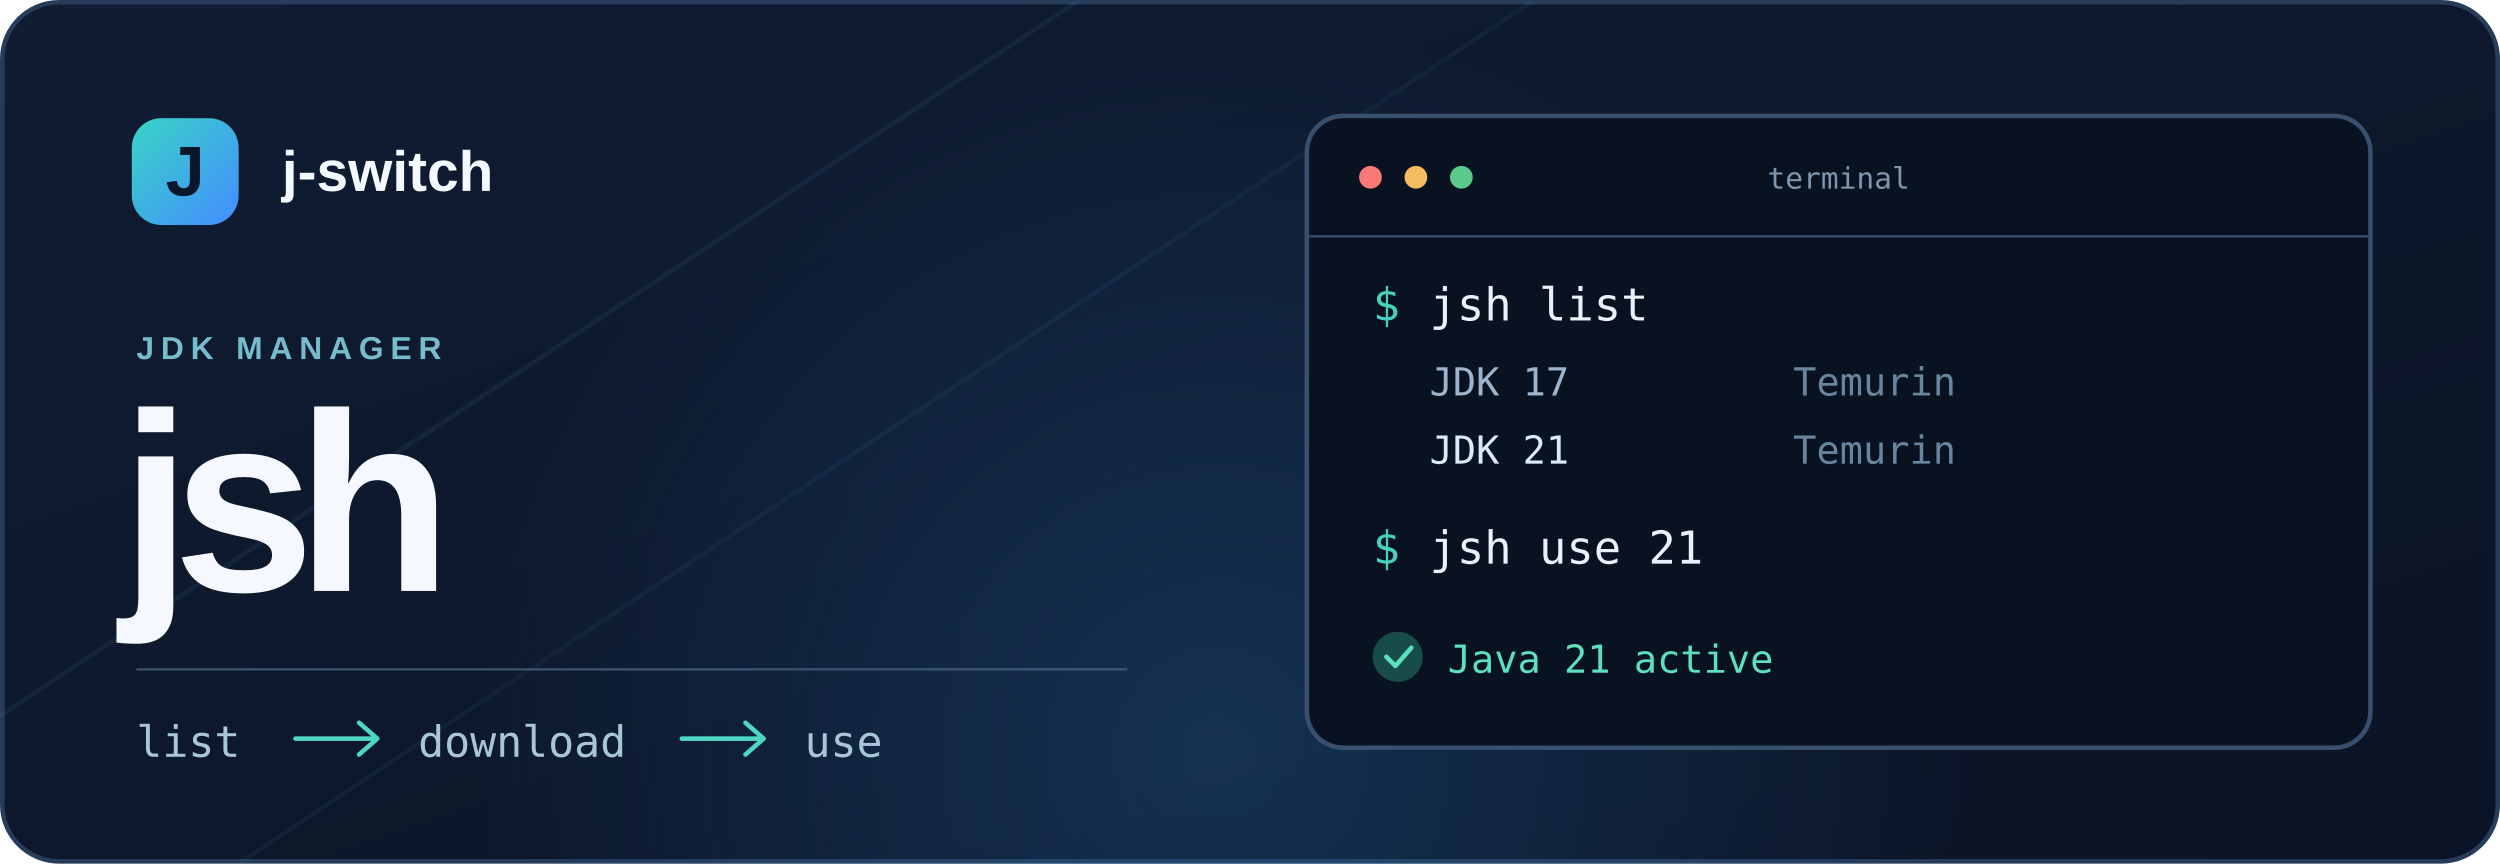
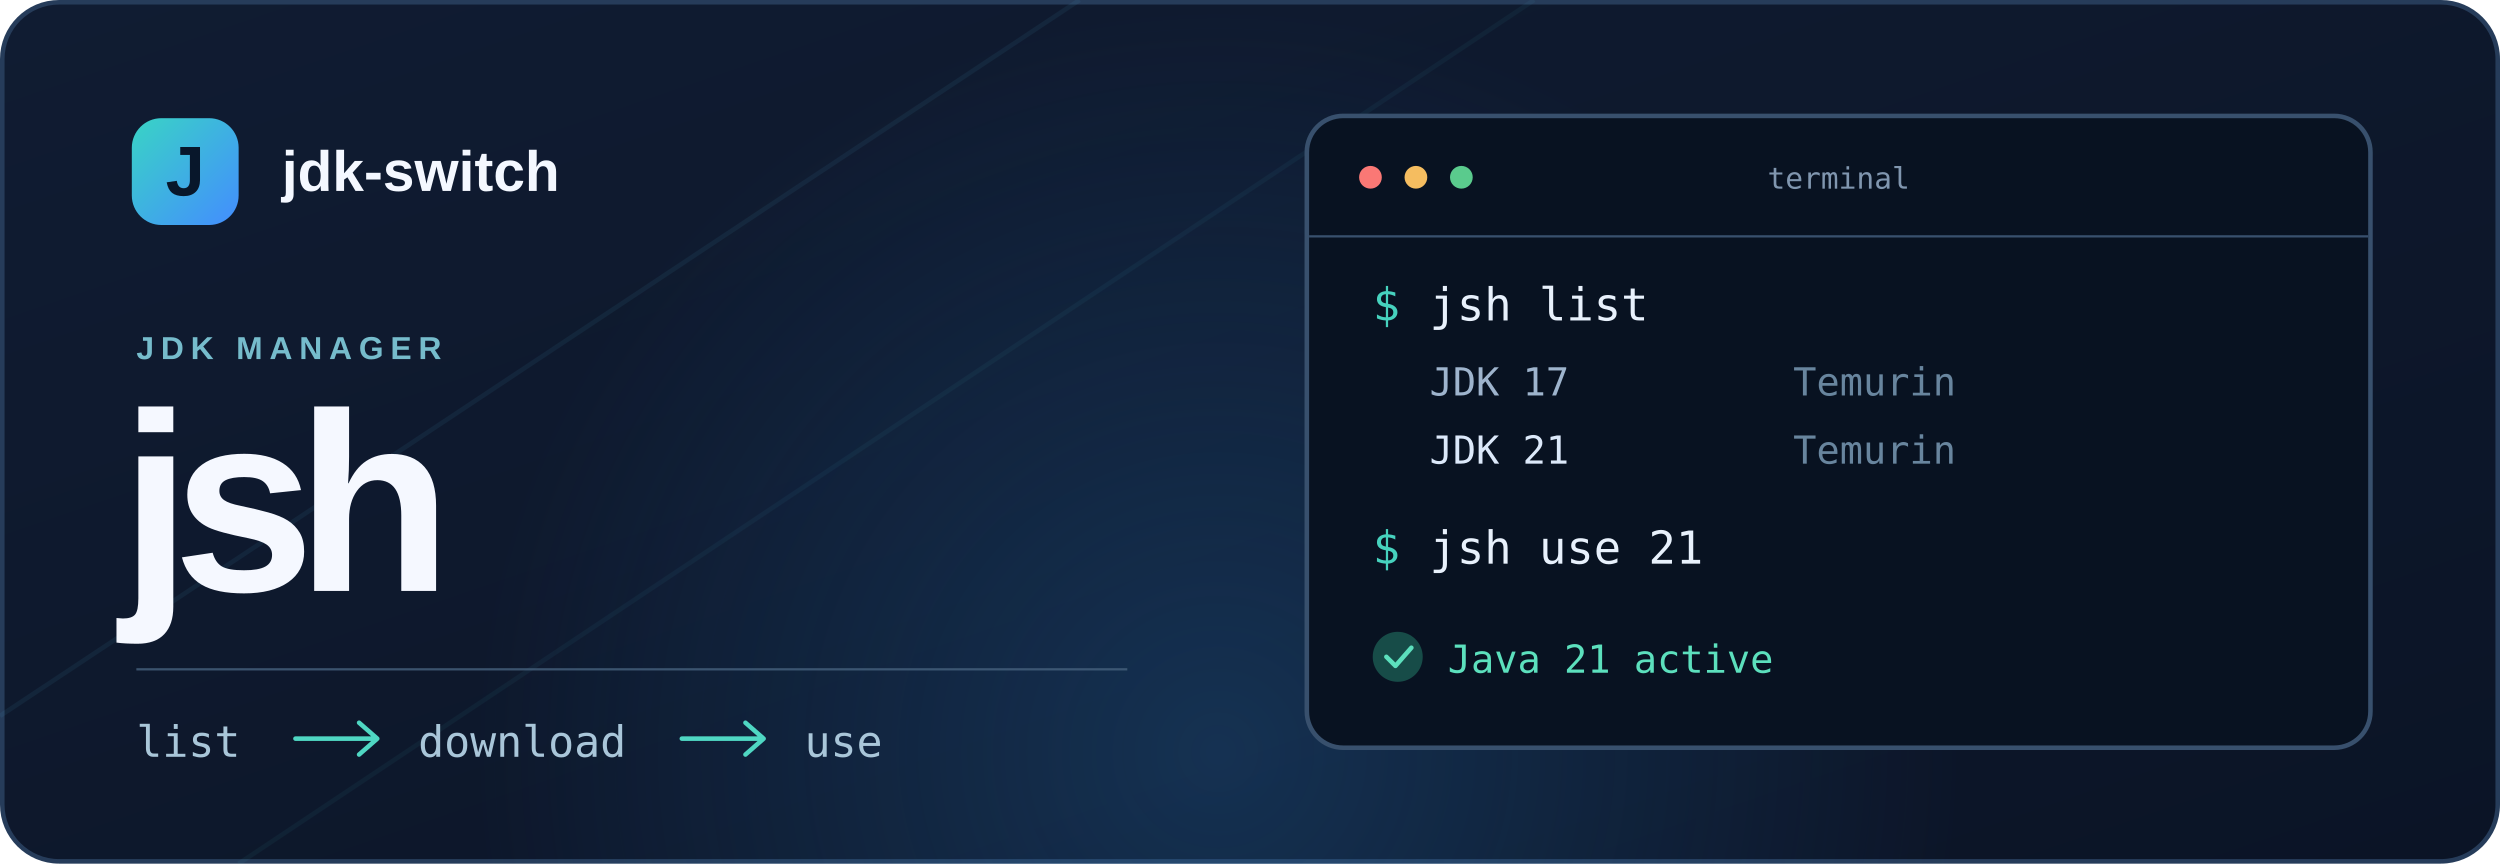
<svg xmlns="http://www.w3.org/2000/svg" viewBox="0 0 1100 380" role="img" aria-labelledby="title desc">
  <defs>
    <linearGradient id="background" x1="0" y1="0" x2="1" y2="1">
      <stop offset="0" stop-color="#101c32" />
      <stop offset="1" stop-color="#0b1426" />
    </linearGradient>
    <linearGradient id="accent" x1="0" y1="0" x2="1" y2="1">
      <stop offset="0" stop-color="#39d4c5" />
      <stop offset="1" stop-color="#438dff" />
    </linearGradient>
    <radialGradient id="glow">
      <stop offset="0" stop-color="#2465a0" stop-opacity=".34" />
      <stop offset="1" stop-color="#2465a0" stop-opacity="0" />
    </radialGradient>
  </defs>
  <rect x="1" y="1" width="1098" height="378" rx="25" fill="url(#background)" stroke="#263c5a" stroke-width="2" />
  <circle cx="536" cy="332" r="330" fill="url(#glow)" />
  <path d="M0 315 475 0" stroke="#4cb9d5" stroke-opacity=".08" stroke-width="2" />
  <path d="M105 380 675 0" stroke="#4cb9d5" stroke-opacity=".06" stroke-width="2" />
  <rect x="58" y="52" width="47" height="47" rx="13" fill="url(#accent)" />
  <text x="81.5" y="86" text-anchor="middle" font-family="Arial, sans-serif" font-size="31" font-weight="700" fill="#08172b">J</text>
-   <text x="124" y="84" font-family="Arial, sans-serif" font-size="25" font-weight="700" fill="#f4f8ff">j-switch</text>
+   <text x="124" y="84" font-family="Arial, sans-serif" font-size="25" font-weight="700" fill="#f4f8ff">jdk-switch</text>
  <text x="60" y="158" font-family="Arial, sans-serif" font-size="14" font-weight="700" letter-spacing="3" fill="#76bccc">JDK MANAGER</text>
  <text x="53" y="260" font-family="Arial, sans-serif" font-size="112" font-weight="700" letter-spacing="-8" fill="#f5f8ff">jsh</text>
  <rect x="60" y="294" width="436" height="1" fill="#46627e" opacity=".8" />
  <text x="60" y="333" font-family="Consolas, Menlo, monospace" font-size="19" fill="#a9c6d9">list</text>
  <path d="M130 325h36m-8-7 8 7-8 7" fill="none" stroke="#4fd7c3" stroke-width="2" stroke-linecap="round" stroke-linejoin="round" />
  <text x="184" y="333" font-family="Consolas, Menlo, monospace" font-size="19" fill="#a9c6d9">download</text>
  <path d="M300 325h36m-8-7 8 7-8 7" fill="none" stroke="#4fd7c3" stroke-width="2" stroke-linecap="round" stroke-linejoin="round" />
  <text x="354" y="333" font-family="Consolas, Menlo, monospace" font-size="19" fill="#a9c6d9">use</text>
  <rect x="575" y="51" width="468" height="278" rx="16" fill="#081221" stroke="#38506d" stroke-width="2" />
  <path d="M576 104h466" stroke="#38506d" />
  <circle cx="603" cy="78" r="5" fill="#fa7875" />
  <circle cx="623" cy="78" r="5" fill="#f5bd60" />
  <circle cx="643" cy="78" r="5" fill="#5acb8d" />
  <text x="809" y="83" text-anchor="middle" font-family="Consolas, Menlo, monospace" font-size="13" fill="#8096af">terminal</text>
  <text x="604" y="141" font-family="Consolas, Menlo, monospace" font-size="20" fill="#46d2be">$</text>
  <text x="629" y="141" font-family="Consolas, Menlo, monospace" font-size="20" fill="#e8f1fc">jsh list</text>
  <text x="629" y="174" font-family="Consolas, Menlo, monospace" font-size="17" fill="#9eb4cd">JDK 17</text>
  <text x="789" y="174" font-family="Consolas, Menlo, monospace" font-size="17" fill="#68859e">Temurin</text>
  <text x="629" y="204" font-family="Consolas, Menlo, monospace" font-size="17" fill="#dce9fa">JDK 21</text>
  <text x="789" y="204" font-family="Consolas, Menlo, monospace" font-size="17" fill="#68859e">Temurin</text>
  <text x="604" y="248" font-family="Consolas, Menlo, monospace" font-size="20" fill="#46d2be">$</text>
  <text x="629" y="248" font-family="Consolas, Menlo, monospace" font-size="20" fill="#e8f1fc">jsh use 21</text>
  <circle cx="615" cy="289" r="11" fill="#174c48" />
  <path d="m610 289 4 4 7-8" fill="none" stroke="#5ce0bd" stroke-width="2" stroke-linecap="round" stroke-linejoin="round" />
  <text x="637" y="296" font-family="Consolas, Menlo, monospace" font-size="17" fill="#5ce0bd">Java 21 active</text>
</svg>
